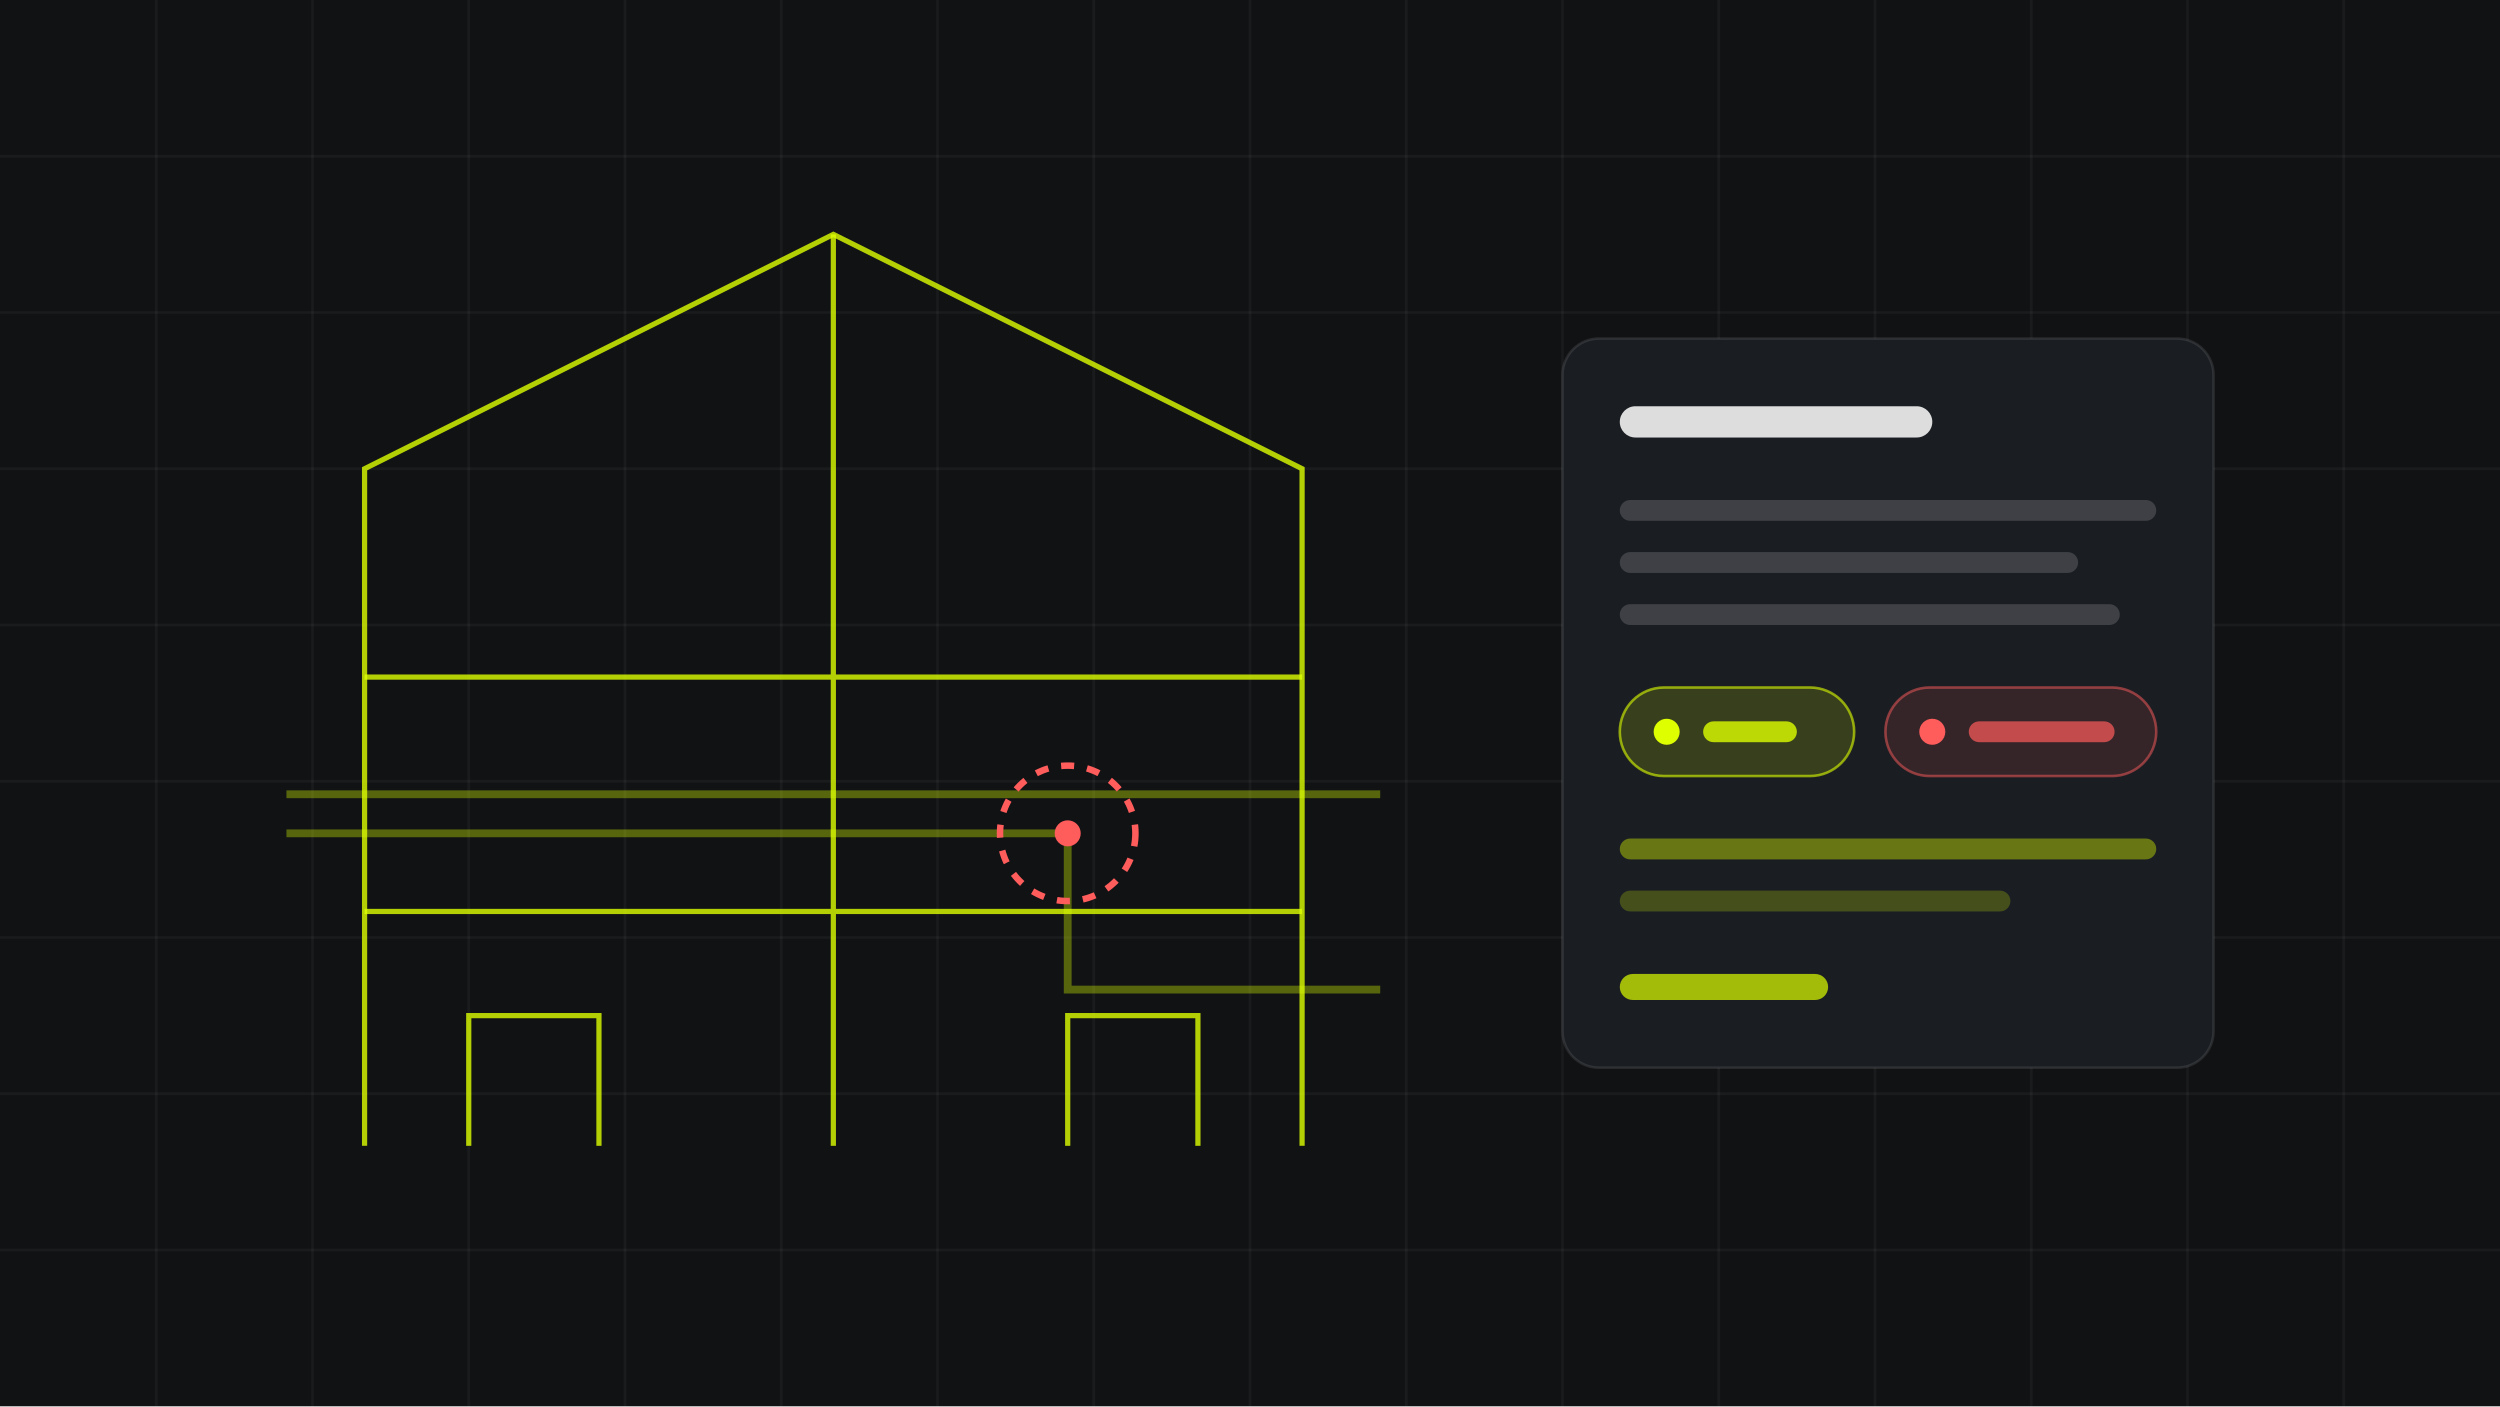
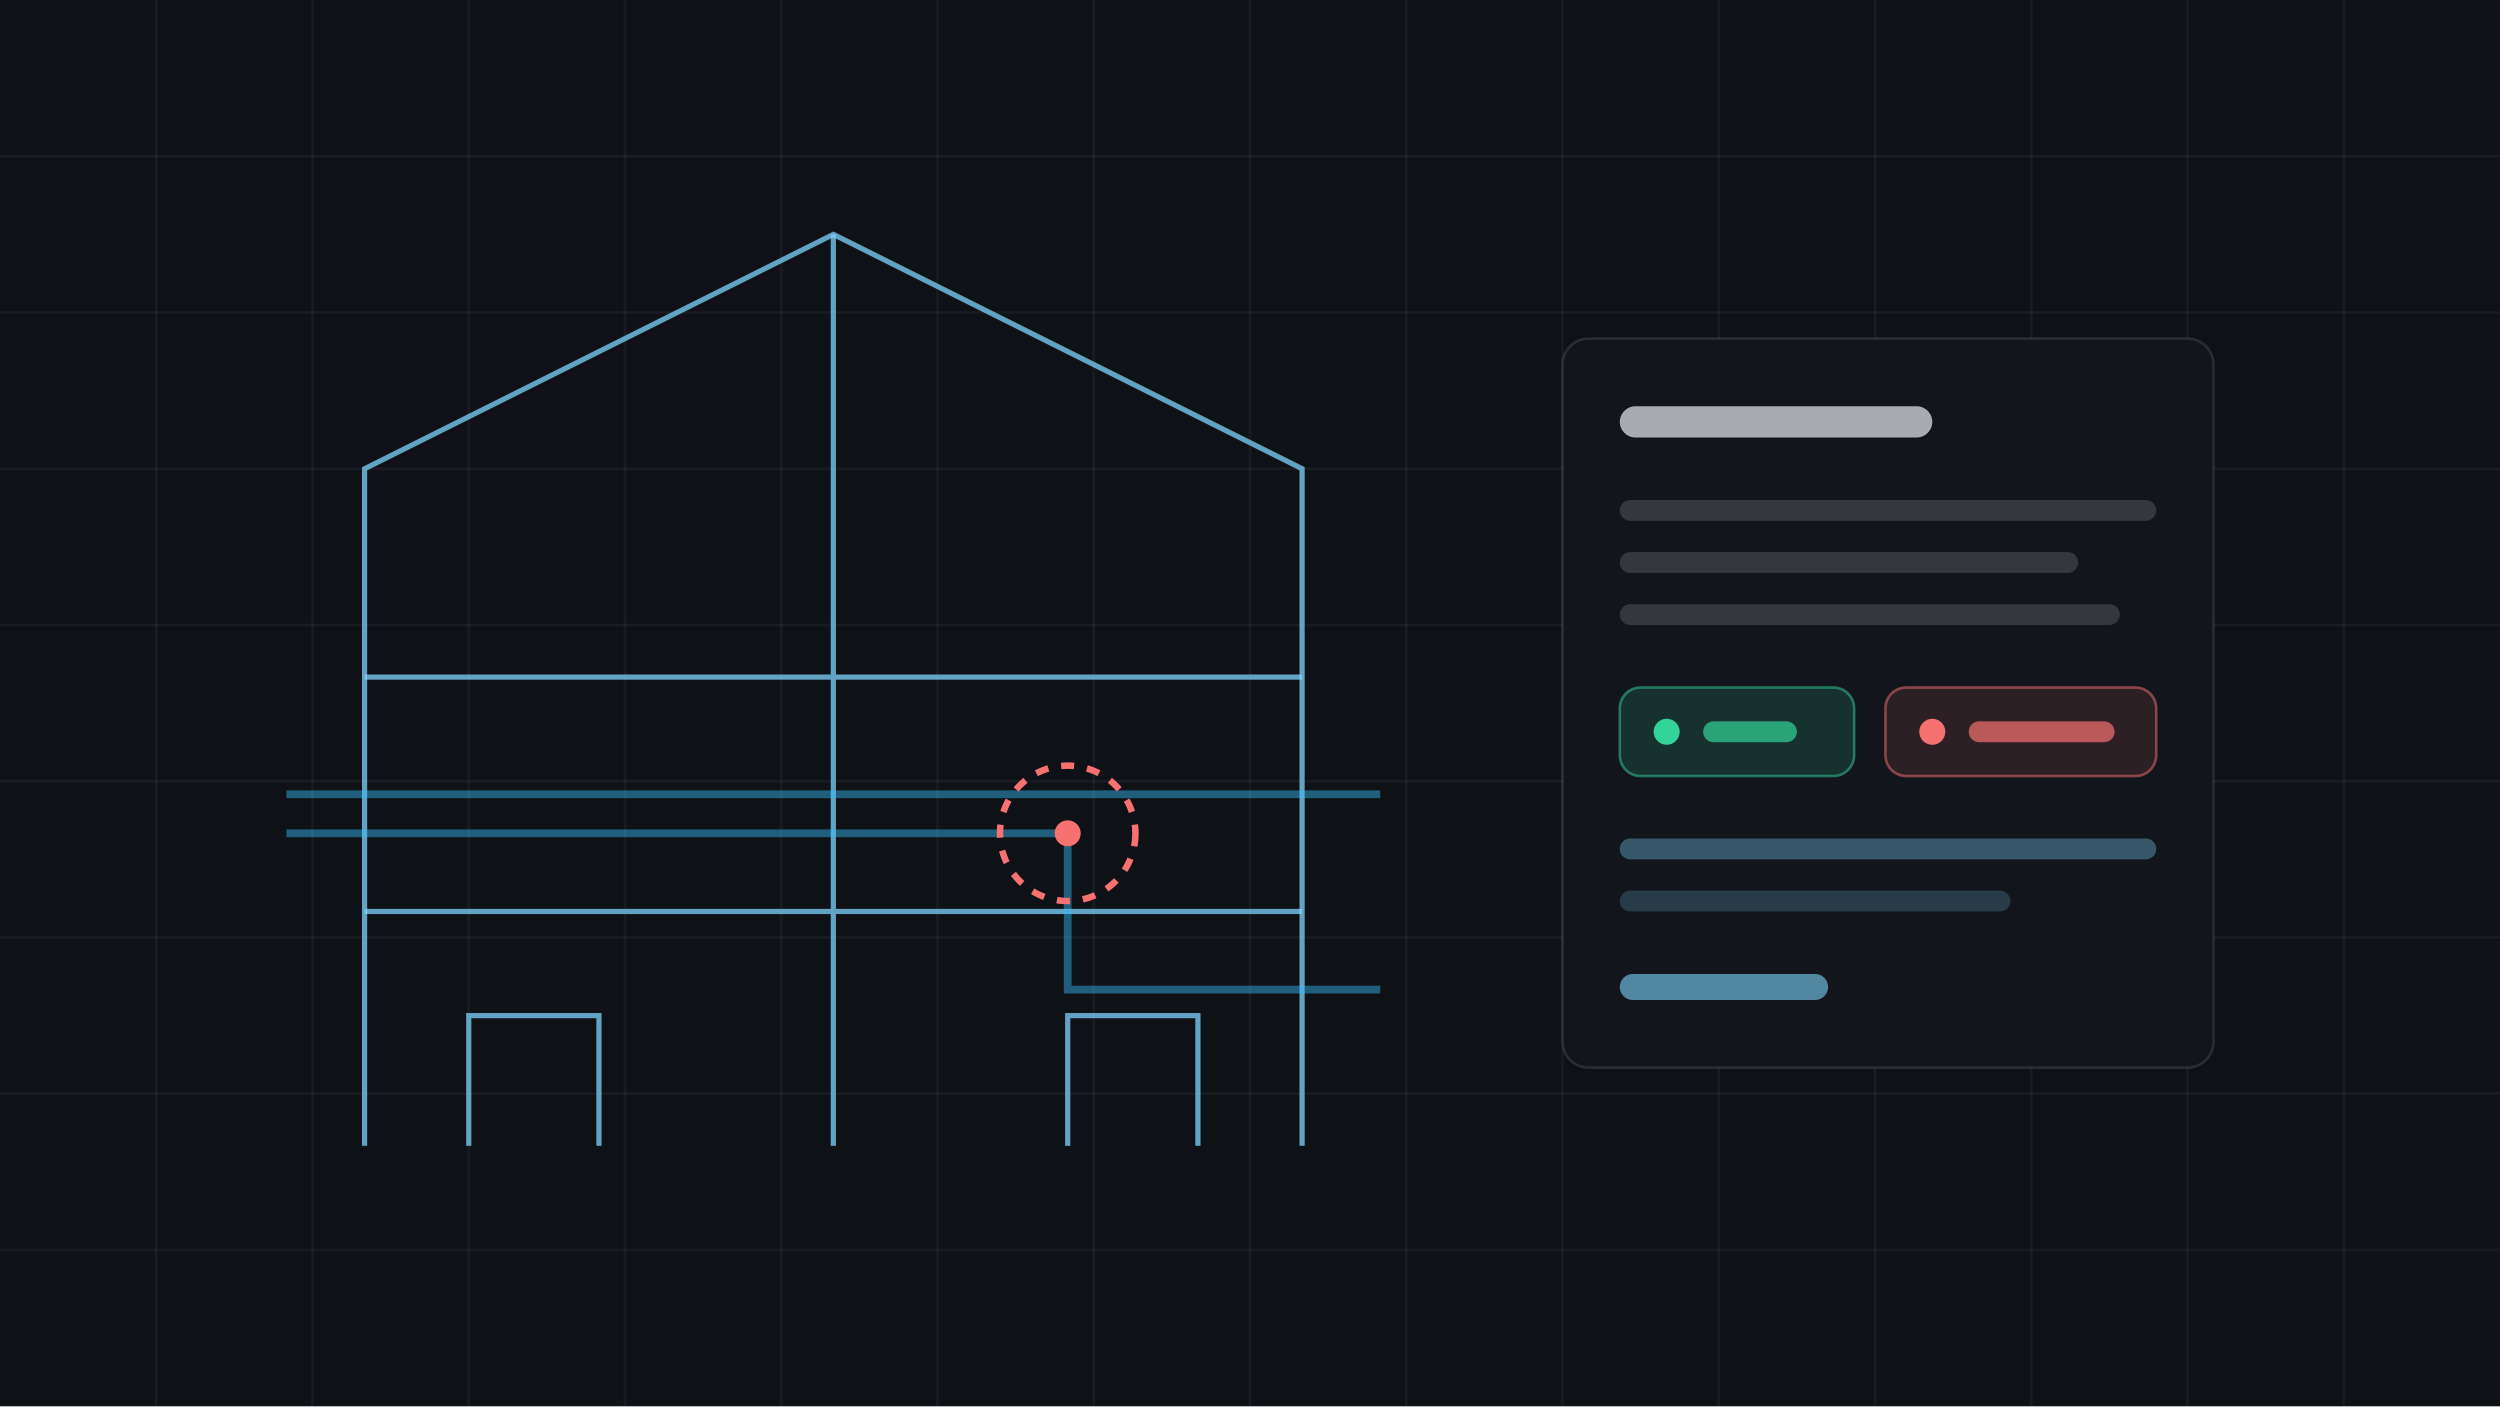
<svg xmlns="http://www.w3.org/2000/svg" viewBox="0 0 960 540">
-   <rect width="960" height="540" fill="#101214" />
-   <g stroke="#FFFFFF" stroke-opacity="0.04" stroke-width="1">
+   <rect width="960" height="540" fill="#0E1116" />
+   <g stroke="#E8EDF2" stroke-opacity="0.05" stroke-width="1">
    <path d="M0 60H960M0 120H960M0 180H960M0 240H960M0 300H960M0 360H960M0 420H960M0 480H960" />
    <path d="M60 0V540M120 0V540M180 0V540M240 0V540M300 0V540M360 0V540M420 0V540M480 0V540M540 0V540M600 0V540M660 0V540M720 0V540M780 0V540M840 0V540M900 0V540" />
  </g>
-   <g stroke="#DDFF00" stroke-opacity="0.8" stroke-width="2" fill="none">
+   <g stroke="#7DD3FC" stroke-opacity="0.75" stroke-width="2" fill="none">
    <path d="M140 440V180l180-90 180 90v260" />
    <path d="M140 260h360M140 350h360M320 440V90" />
    <path d="M180 440v-50h50v50M410 440v-50h50v50" />
  </g>
-   <g stroke="#DDFF00" stroke-opacity="0.35" stroke-width="3" fill="none">
+   <g stroke="#38BDF8" stroke-opacity="0.45" stroke-width="3" fill="none">
    <path d="M110 305h420" />
    <path d="M110 320h300v60h120" />
  </g>
-   <circle cx="410" cy="320" r="26" fill="none" stroke="#FF5C5C" stroke-width="2.5" stroke-dasharray="5 5">
+   <circle cx="410" cy="320" r="26" fill="none" stroke="#F87171" stroke-width="2.5" stroke-dasharray="5 5">
    <animateTransform attributeName="transform" type="rotate" from="0 410 320" to="360 410 320" dur="14s" repeatCount="indefinite" />
  </circle>
-   <circle cx="410" cy="320" r="5" fill="#FF5C5C" />
+   <circle cx="410" cy="320" r="5" fill="#F87171" />
  <g>
-     <rect x="600" y="130" width="250" height="280" rx="14" fill="#1A1D22" stroke="#FFFFFF" stroke-opacity="0.1" />
-     <rect x="622" y="156" width="120" height="12" rx="6" fill="#FFFFFF" fill-opacity="0.85" />
-     <rect x="622" y="192" width="206" height="8" rx="4" fill="#FFFFFF" fill-opacity="0.16" />
-     <rect x="622" y="212" width="176" height="8" rx="4" fill="#FFFFFF" fill-opacity="0.16" />
-     <rect x="622" y="232" width="192" height="8" rx="4" fill="#FFFFFF" fill-opacity="0.16" />
-     <rect x="622" y="264" width="90" height="34" rx="17" fill="#DDFF00" fill-opacity="0.15" stroke="#DDFF00" stroke-opacity="0.6" />
-     <circle cx="640" cy="281" r="5" fill="#DDFF00" />
-     <rect x="654" y="277" width="36" height="8" rx="4" fill="#DDFF00" fill-opacity="0.8" />
-     <rect x="724" y="264" width="104" height="34" rx="17" fill="#FF5C5C" fill-opacity="0.12" stroke="#FF5C5C" stroke-opacity="0.5" />
-     <circle cx="742" cy="281" r="5" fill="#FF5C5C" />
-     <rect x="756" y="277" width="56" height="8" rx="4" fill="#FF5C5C" fill-opacity="0.7" />
-     <rect x="622" y="322" width="206" height="8" rx="4" fill="#DDFF00" fill-opacity="0.4" />
-     <rect x="622" y="342" width="150" height="8" rx="4" fill="#DDFF00" fill-opacity="0.22" />
-     <rect x="622" y="374" width="80" height="10" rx="5" fill="#DDFF00" fill-opacity="0.7" />
+     <rect x="600" y="130" width="250" height="280" rx="10" fill="#12151B" stroke="#E8EDF2" stroke-opacity="0.12" />
+     <rect x="622" y="156" width="120" height="12" rx="6" fill="#E8EDF2" fill-opacity="0.7" />
+     <rect x="622" y="192" width="206" height="8" rx="4" fill="#E8EDF2" fill-opacity="0.16" />
+     <rect x="622" y="212" width="176" height="8" rx="4" fill="#E8EDF2" fill-opacity="0.16" />
+     <rect x="622" y="232" width="192" height="8" rx="4" fill="#E8EDF2" fill-opacity="0.16" />
+     <rect x="622" y="264" width="90" height="34" rx="8" fill="#34D399" fill-opacity="0.15" stroke="#34D399" stroke-opacity="0.5" />
+     <circle cx="640" cy="281" r="5" fill="#34D399" />
+     <rect x="654" y="277" width="36" height="8" rx="4" fill="#34D399" fill-opacity="0.7" />
+     <rect x="724" y="264" width="104" height="34" rx="8" fill="#F87171" fill-opacity="0.12" stroke="#F87171" stroke-opacity="0.5" />
+     <circle cx="742" cy="281" r="5" fill="#F87171" />
+     <rect x="756" y="277" width="56" height="8" rx="4" fill="#F87171" fill-opacity="0.7" />
+     <rect x="622" y="322" width="206" height="8" rx="4" fill="#7DD3FC" fill-opacity="0.35" />
+     <rect x="622" y="342" width="150" height="8" rx="4" fill="#7DD3FC" fill-opacity="0.2" />
+     <rect x="622" y="374" width="80" height="10" rx="5" fill="#7DD3FC" fill-opacity="0.6" />
  </g>
</svg>
